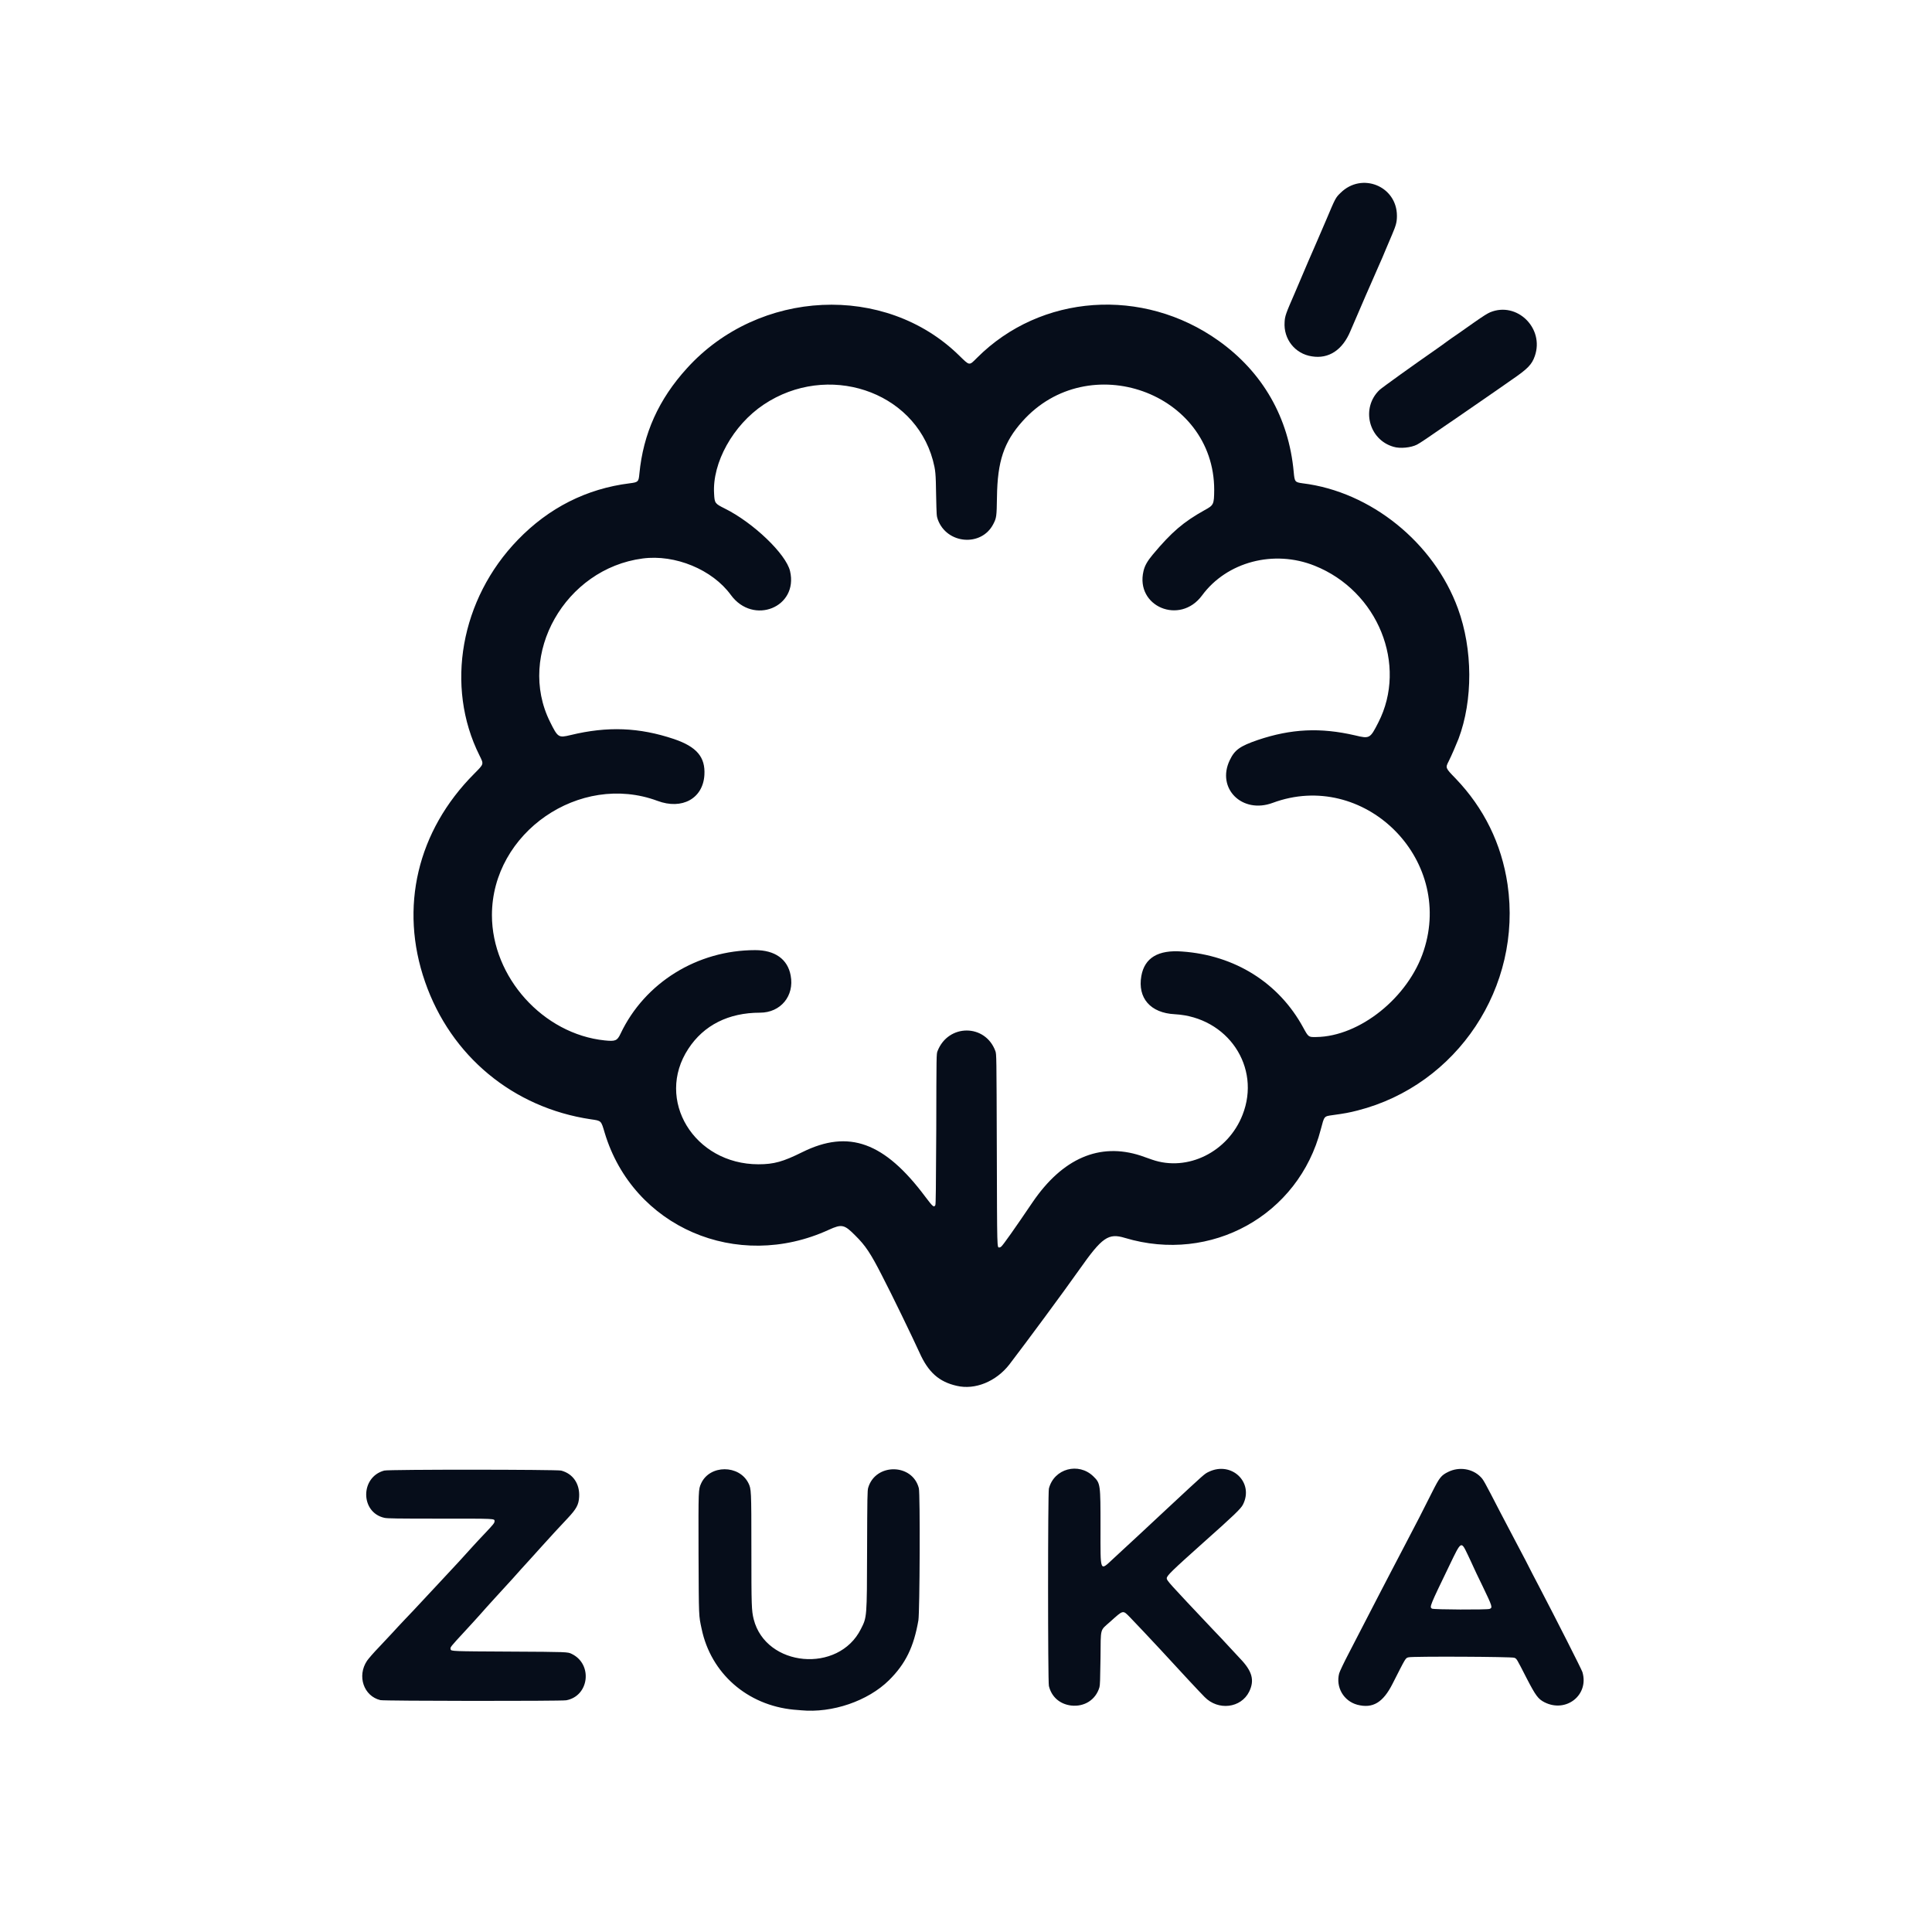
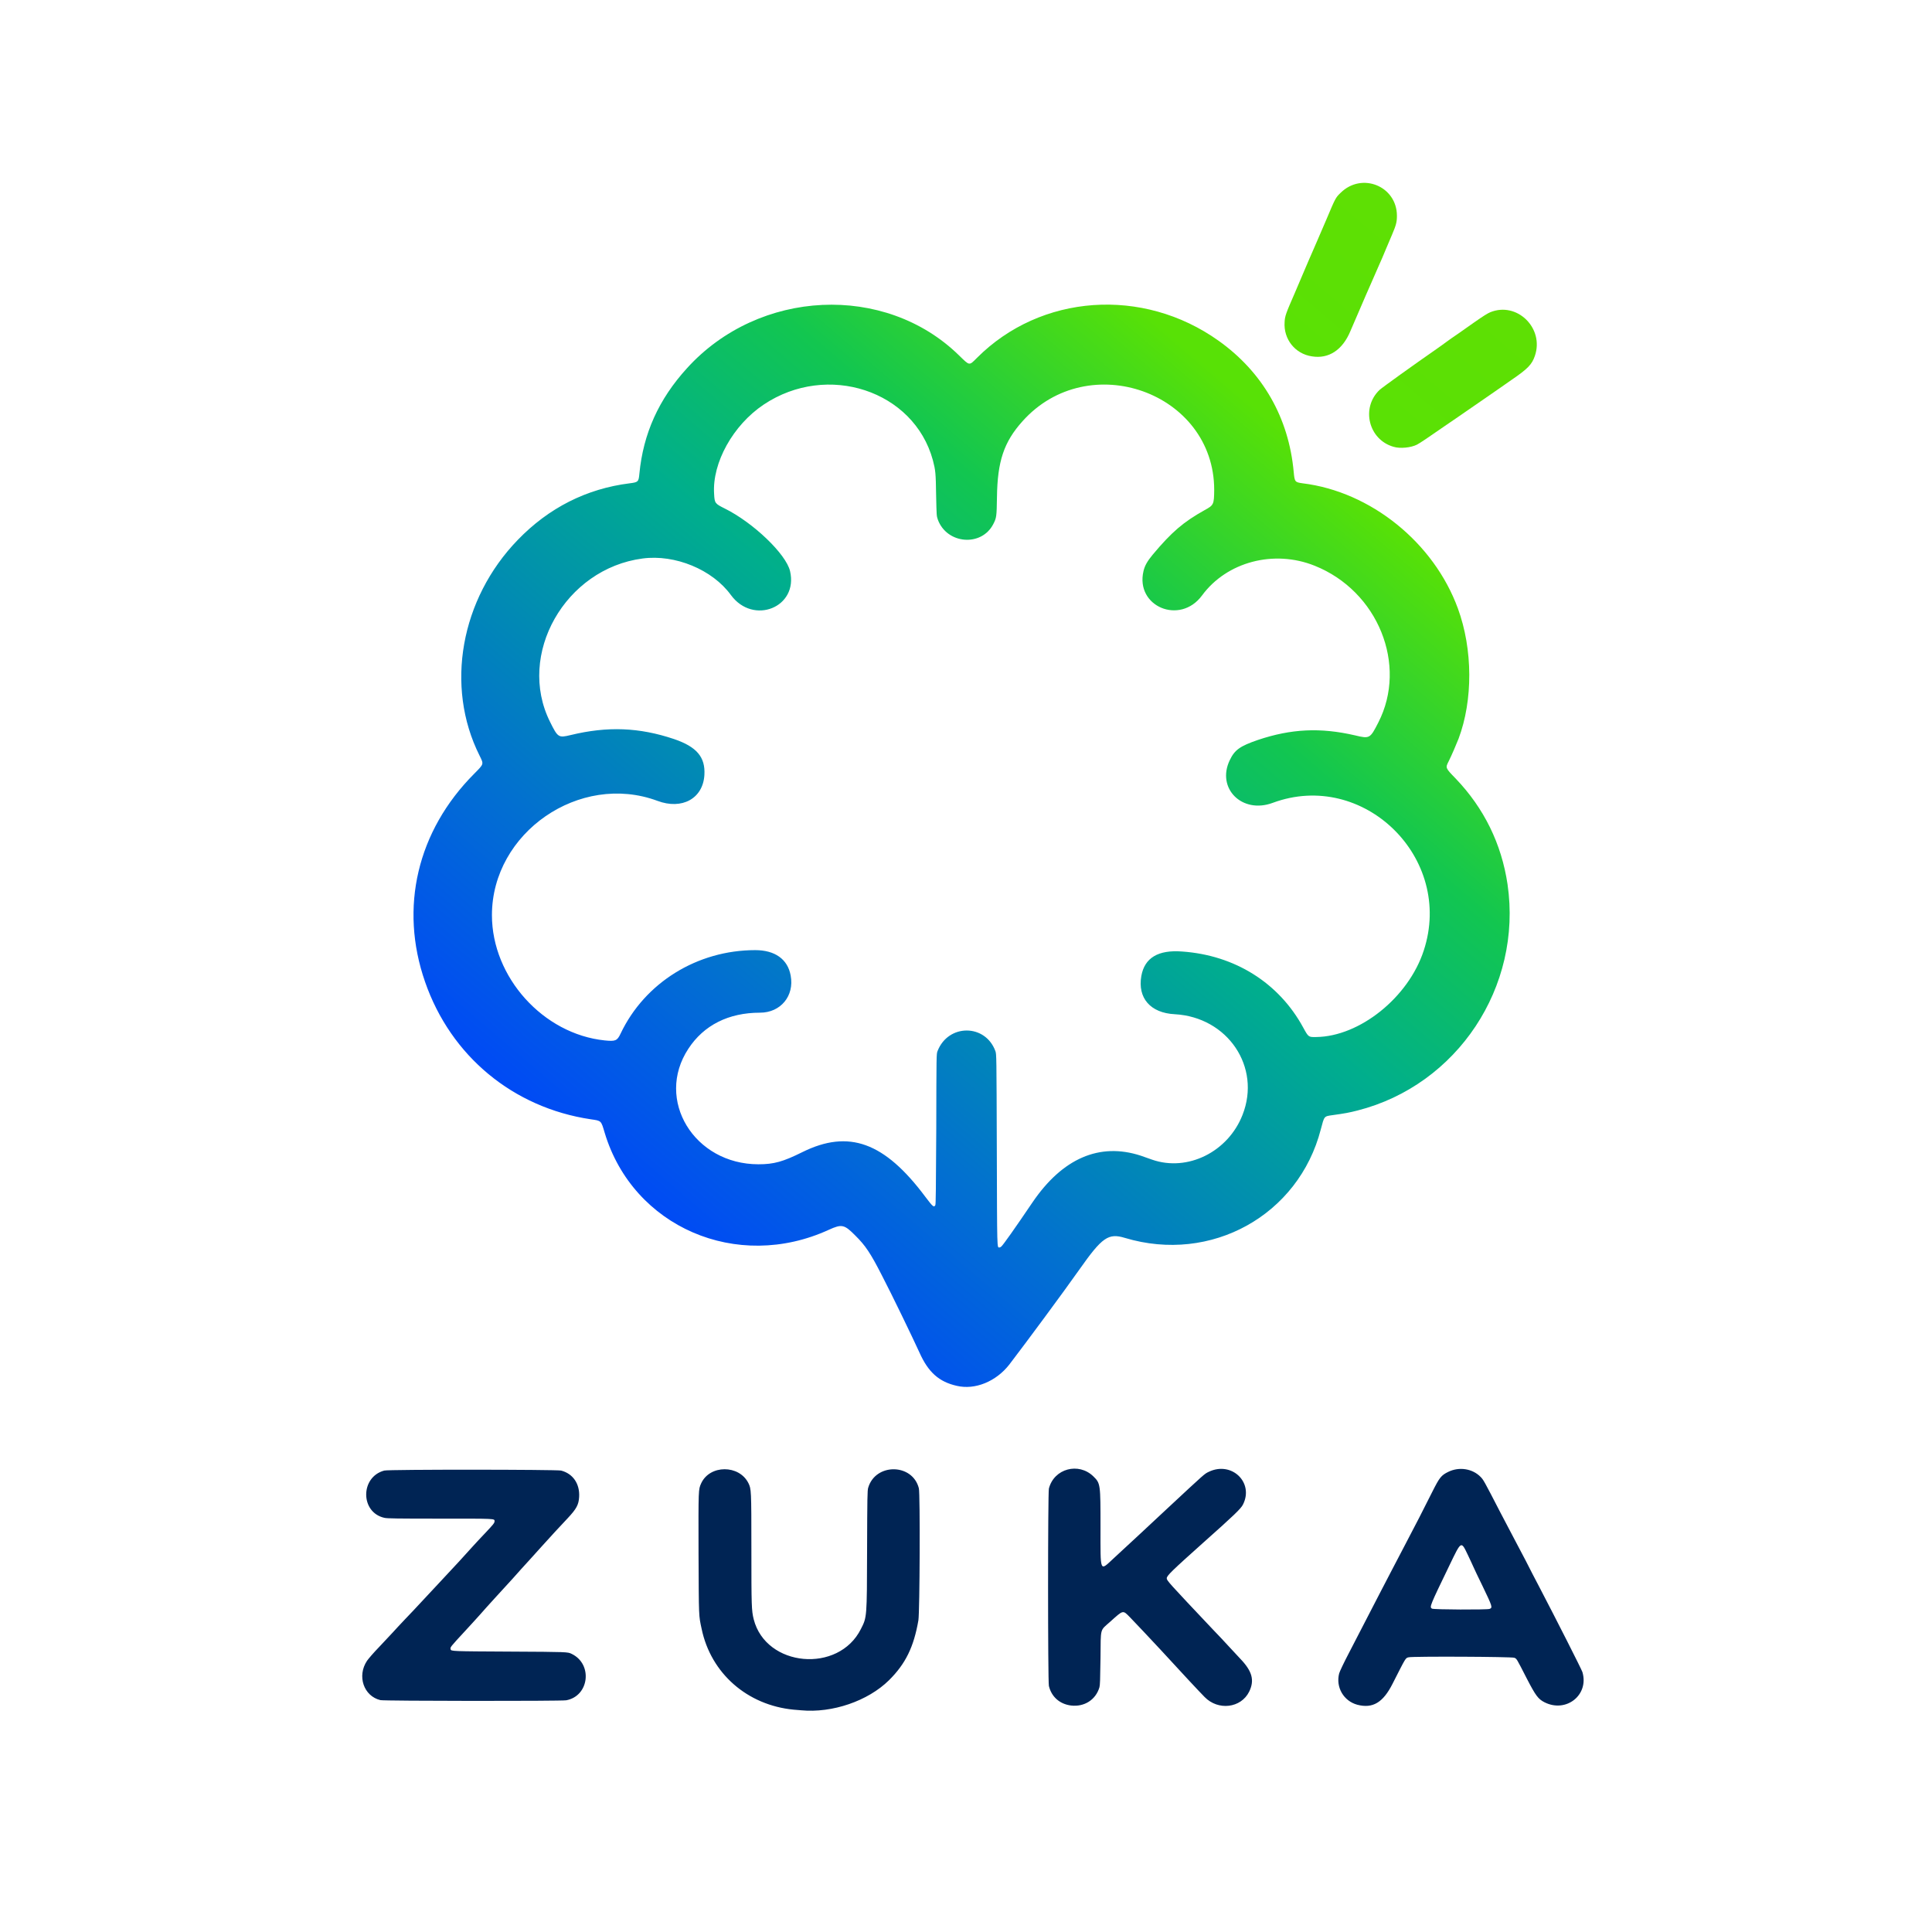
- <svg xmlns="http://www.w3.org/2000/svg" viewBox="0 0 1254 1254" fill="#060d1a" role="img" aria-label="Zuka">
+ <svg xmlns="http://www.w3.org/2000/svg" viewBox="0 0 1254 1254" role="img" aria-label="Zuka">
+   <defs>
+     <linearGradient id="zg" gradientUnits="userSpaceOnUse" x1="-222" y1="260" x2="309" y2="-362">
+       <stop offset="0" stop-color="#0045fa" />
+       <stop offset="0.2" stop-color="#0270d0" />
+       <stop offset="0.47" stop-color="#00ae8d" />
+       <stop offset="0.63" stop-color="#12c650" />
+       <stop offset="0.82" stop-color="#58e106" />
+       <stop offset="1" stop-color="#5ee004" />
+     </linearGradient>
+   </defs>
  <path fill="#ffffff" d="M0 0h1254v1254H0z" />
-   <path d="M621.0 899.5C609.5 896.9 602.5 890.7 596.8 877.9C592.0 867.4 579.0 840.5 572.4 827.8C565.1 813.5 561.7 808.4 555.2 802.0C548.0 794.7 546.4 794.4 538.0 798.2C478.3 825.6 410.9 796.4 392.5 735.3C390.1 727.2 390.4 727.5 383.5 726.5C333.1 719.0 292.6 685.5 275.9 637.3C259.1 589.1 270.8 539.3 307.8 502.2C314.2 495.7 314.1 496.2 311.2 490.3C288.8 445.5 298.9 388.8 336.1 350.4C356.2 329.6 380.7 317.2 408.7 313.7C414.3 313.0 414.5 312.7 415.0 307.5C417.5 281.5 427.5 259.2 445.9 239.0C492.6 187.5 574.5 183.7 622.5 230.7C629.5 237.5 628.9 237.5 634.1 232.3C675.5 190.8 741.8 186.1 791.0 221.2C819.6 241.6 836.5 271.1 839.7 306.3C840.3 312.8 840.5 313.0 845.5 313.7C889.7 319.1 930.7 352.2 946.3 395.0C956.0 421.5 956.1 454.5 946.7 479.5C945.2 483.3 942.2 490.3 940.3 494.1C938.1 498.4 938.1 498.4 944.8 505.3C963.2 524.5 974.6 547.7 978.5 574.0C988.2 640.5 945.9 704.3 881.1 720.8C875.6 722.2 872.9 722.7 864.9 723.8C859.3 724.6 859.6 724.3 857.3 733.0C842.9 788.8 786.1 820.3 730.2 803.5C719.4 800.2 715.4 803.0 700.6 824.0C690.3 838.6 666.5 870.8 655.1 885.7C646.5 896.7 632.9 902.3 621.0 899.5ZM649.9 809.1C651.1 808.1 658.6 797.5 670.1 780.5C689.6 751.8 713.7 741.4 740.4 750.1C742.3 750.8 745.6 751.9 747.8 752.7C770.8 760.7 797.1 747.7 806.5 723.6C818.7 692.6 796.9 660.2 762.5 658.3C746.7 657.5 738.3 647.8 740.8 633.5C742.9 621.7 751.7 616.4 767.3 617.6C801.5 620.0 830.1 637.9 845.9 667.0C849.3 673.2 849.3 673.2 854.3 673.1C882.5 672.8 914.2 647.4 924.1 617.0C943.9 556.8 884.9 499.3 826.1 521.1C806.2 528.5 789.4 511.7 798.2 493.4C801.4 486.7 804.8 484.3 816.4 480.3C838.1 473.0 857.0 472.1 879.5 477.3C889.0 479.6 889.3 479.4 894.6 469.0C913.8 431.6 894.4 383.6 853.3 367.2C826.9 356.6 796.3 364.6 780.2 386.5C765.9 405.9 736.8 393.7 742.2 370.7C743.0 367.2 744.7 364.2 748.2 360.0C760.5 345.3 768.1 338.8 781.9 331.1C787.8 327.9 788.0 327.4 788.1 318.0C788.1 254.7 706.4 225.5 663.6 273.5C651.6 286.9 647.4 299.4 647.1 322.7C646.9 335.4 646.8 336.1 644.7 340.2C637.0 355.1 614.5 353.2 608.7 337.2C607.9 334.9 607.9 334.7 607.6 321.3C607.4 307.0 607.2 305.2 605.5 298.7C593.2 253.5 537.0 235.0 495.7 262.6C475.8 275.9 462.2 300.4 463.5 320.5C463.8 326.6 464.1 326.9 470.3 330.0C488.9 339.2 510.2 359.6 512.8 370.7C518.3 394.2 488.9 406.0 474.4 386.2C462.4 369.7 438.2 359.7 417.1 362.5C366.8 369.1 335.2 424.8 357.0 468.5C362.1 478.8 362.5 479.0 370.4 477.1C394.3 471.3 414.9 472.1 437.5 479.7C452.2 484.7 457.9 491.4 457.2 503.0C456.3 518.3 442.7 525.8 426.7 519.8C376.3 501.1 319.3 540.4 319.3 594.0C319.3 634.3 352.6 671.2 392.5 675.3C399.4 676.0 400.6 675.6 402.8 670.9C418.5 637.8 452.6 616.7 490.2 616.7C503.0 616.7 511.3 622.6 513.2 633.2C515.7 646.4 506.7 657.3 493.3 657.3C472.9 657.3 456.8 665.4 446.8 680.7C425.0 713.8 450.5 755.7 492.3 755.7C502.4 755.7 508.3 754.0 520.8 747.8C550.9 732.9 574.1 741.3 600.6 776.8C605.5 783.3 606.2 783.9 607.1 782.2C607.4 781.7 607.5 771.6 607.7 732.8C607.8 684.2 607.8 684.2 608.5 682.3C615.4 664.4 639.6 664.4 646.1 682.3C646.8 684.5 646.8 684.5 647.0 746.5C647.2 812.5 647.1 809.7 648.7 809.7C649.0 809.7 649.6 809.4 649.9 809.1Z" />
-   <path d="M851.5 231.3C840.6 229.7 833.0 220.1 833.8 209.0C834.0 205.1 834.6 203.5 840.4 190.2C843.1 183.8 847.0 174.7 849.0 170.0C851.1 165.3 853.7 159.1 855.0 156.2C856.3 153.2 858.9 147.1 860.9 142.5C866.8 128.5 866.9 128.3 870.1 125.2C883.9 111.5 906.7 120.8 906.7 140.1C906.7 144.2 906.1 146.3 903.5 152.4C902.3 155.2 900.4 159.7 899.3 162.3C898.2 165.0 896.3 169.5 895.0 172.3C893.7 175.2 891.4 180.5 889.8 184.2C888.2 187.8 885.0 195.1 882.8 200.3C880.5 205.6 877.7 212.1 876.5 214.9C871.4 227.2 862.4 233.1 851.5 231.3ZM904.5 290.0C888.3 285.4 883.2 264.8 895.4 253.1C897.0 251.6 917.6 236.8 932.3 226.6C934.4 225.1 937.3 223.1 938.7 222.0C940.0 221.0 943.6 218.5 946.7 216.4C949.7 214.3 954.1 211.2 956.5 209.5C963.2 204.8 965.4 203.5 967.2 202.7C984.6 195.5 1002.5 213.0 996.2 231.1C994.3 236.6 991.6 239.4 981.2 246.5C977.0 249.5 969.7 254.5 965.1 257.7C960.5 260.9 954.1 265.3 950.9 267.5C947.8 269.7 942.3 273.4 938.8 275.8C927.6 283.6 921.2 287.9 919.7 288.6C915.8 290.6 908.7 291.3 904.5 290.0Z" />
-   <path d="M246.9 1103.5C236.1 1100.9 231.6 1087.9 238.2 1078.0C239.0 1076.8 242.5 1072.7 246.1 1069.0C249.6 1065.3 253.6 1061.0 255.0 1059.5C256.3 1058.0 260.0 1054.1 263.1 1050.8C266.3 1047.5 270.7 1042.8 273.0 1040.3C275.3 1037.9 280.3 1032.5 284.2 1028.3C294.9 1016.9 302.8 1008.3 306.6 1004.0C308.5 1001.9 312.2 997.9 314.8 995.2C320.2 989.5 321.0 988.5 321.0 987.4C321.0 985.6 322.0 985.7 285.4 985.7C257.5 985.7 251.5 985.6 249.6 985.2C233.8 981.8 233.7 958.7 249.4 954.5C252.2 953.7 361.3 953.8 364.2 954.5C371.9 956.5 376.4 963.1 375.9 971.6C375.6 976.7 374.2 979.3 368.5 985.4C364.2 989.9 356.4 998.4 352.0 1003.3C350.3 1005.2 346.5 1009.4 343.7 1012.5C340.8 1015.6 335.9 1021.1 332.7 1024.7C329.5 1028.2 324.2 1034.0 320.9 1037.6C317.6 1041.2 313.3 1046.0 311.3 1048.3C309.2 1050.6 305.1 1055.2 302.0 1058.5C292.2 1069.1 292.1 1069.2 292.5 1070.5C292.8 1071.8 293.1 1071.8 331.2 1072.0C368.5 1072.2 368.5 1072.2 371.1 1073.5C384.9 1080.2 382.4 1100.9 367.5 1103.6C364.3 1104.2 249.4 1104.1 246.9 1103.5ZM520.0 1110.1C519.4 1110.1 517.2 1109.8 515.2 1109.7C485.0 1106.8 461.4 1086.1 455.4 1057.2C453.5 1048.3 453.6 1050.6 453.4 1008.5C453.3 966.0 453.3 966.9 455.1 962.8C460.7 950.6 479.8 950.6 485.8 962.7C487.6 966.5 487.7 966.7 487.7 1005.2C487.7 1042.5 487.8 1045.3 489.2 1051.0C497.1 1082.1 544.3 1086.4 558.8 1057.3C562.7 1049.6 562.7 1050.2 562.8 1005.9C562.9 971.7 563.0 967.4 563.5 965.7C568.2 949.5 592.3 949.7 596.4 966.0C597.3 969.7 597.0 1046.0 596.1 1051.7C593.1 1069.0 587.8 1079.9 577.0 1090.6C563.3 1104.1 540.2 1112.0 520.0 1110.1ZM695.2 1107.0C687.9 1106.1 682.5 1101.4 680.8 1094.3C680.1 1091.1 680.1 969.1 680.8 966.2C684.1 953.2 700.1 948.9 709.7 958.3C714.3 962.8 714.3 963.3 714.3 991.3C714.3 1021.3 713.7 1019.9 722.8 1011.5C730.1 1004.8 748.4 987.8 758.0 978.8C782.5 956.0 781.7 956.7 784.6 955.3C799.4 948.2 814.0 962.2 806.8 976.5C805.5 979.2 801.0 983.5 781.0 1001.3C761.0 1019.2 757.3 1022.7 757.3 1024.4C757.3 1025.9 758.3 1027.0 787.3 1057.7C790.7 1061.2 795.1 1065.9 797.0 1068.0C798.9 1070.1 802.5 1073.9 804.9 1076.5C812.8 1084.7 814.4 1090.6 810.8 1098.0C805.5 1108.7 790.7 1110.5 781.9 1101.5C778.7 1098.3 766.6 1085.3 753.3 1070.8C746.9 1063.9 737.0 1053.4 733.6 1049.9C728.7 1044.9 729.3 1044.8 720.6 1052.6C713.8 1058.7 714.5 1056.0 714.3 1076.3C714.1 1090.6 714.0 1093.8 713.6 1095.2C711.2 1103.3 703.8 1108.0 695.2 1107.0ZM881.0 1106.5C872.1 1104.1 866.9 1095.1 869.2 1086.2C869.5 1085.0 872.2 1079.3 875.6 1072.8C885.4 1053.8 890.2 1044.6 895.5 1034.3C898.3 1028.9 901.8 1022.2 903.3 1019.3C904.8 1016.5 908.4 1009.6 911.3 1004.0C914.2 998.4 918.6 989.9 921.2 985.0C923.7 980.1 927.5 972.6 929.7 968.2C934.4 958.9 935.4 957.6 940.1 955.3C947.1 951.9 955.7 953.2 961.0 958.6C962.9 960.6 962.9 960.5 974.0 982.0C976.6 987.0 980.4 994.2 982.3 997.8C984.3 1001.5 987.8 1008.2 990.2 1012.8C992.5 1017.4 996.7 1025.5 999.5 1030.8C1009.8 1050.5 1026.6 1083.6 1027.1 1085.3C1031.5 1100.1 1016.6 1112.0 1002.5 1104.9C998.4 1102.8 996.8 1100.7 991.0 1089.5C984.2 1076.2 984.5 1076.7 982.9 1076.0C981.3 1075.3 916.8 1075.0 914.3 1075.7C912.2 1076.2 912.6 1075.7 903.9 1092.8C897.7 1105.1 891.0 1109.1 881.0 1106.5ZM966.8 1044.3C968.9 1043.5 968.8 1043.0 962.2 1029.3C959.4 1023.6 956.7 1017.9 956.2 1016.7C955.7 1015.5 954.1 1012.2 952.8 1009.4C948.3 1000.0 948.6 999.8 940.8 1016.0C928.0 1042.5 927.8 1043.0 929.4 1044.1C930.3 1044.8 965.2 1044.9 966.8 1044.3Z" />
+   <path fill="url(#zg)" d="M621.0 899.5C609.5 896.9 602.5 890.7 596.8 877.9C592.0 867.4 579.0 840.5 572.4 827.8C565.1 813.5 561.7 808.4 555.2 802.0C548.0 794.7 546.4 794.4 538.0 798.2C478.3 825.6 410.9 796.4 392.5 735.3C390.1 727.2 390.4 727.5 383.5 726.5C333.1 719.0 292.6 685.5 275.9 637.3C259.1 589.1 270.8 539.3 307.8 502.2C314.2 495.7 314.1 496.2 311.2 490.3C288.8 445.5 298.9 388.8 336.1 350.4C356.2 329.6 380.7 317.2 408.7 313.7C414.3 313.0 414.5 312.7 415.0 307.5C417.5 281.5 427.5 259.2 445.9 239.0C492.6 187.5 574.5 183.7 622.5 230.7C629.5 237.5 628.9 237.5 634.1 232.3C675.5 190.8 741.8 186.1 791.0 221.2C819.6 241.6 836.5 271.1 839.7 306.3C840.3 312.8 840.5 313.0 845.5 313.7C889.7 319.1 930.7 352.2 946.3 395.0C956.0 421.5 956.1 454.5 946.7 479.5C945.2 483.3 942.2 490.3 940.3 494.1C938.1 498.4 938.1 498.4 944.8 505.3C963.2 524.5 974.6 547.7 978.5 574.0C988.2 640.5 945.9 704.3 881.1 720.8C875.6 722.2 872.9 722.7 864.9 723.8C859.3 724.6 859.6 724.3 857.3 733.0C842.9 788.8 786.1 820.3 730.2 803.5C719.4 800.2 715.4 803.0 700.6 824.0C690.3 838.6 666.5 870.8 655.1 885.7C646.5 896.7 632.9 902.3 621.0 899.5ZM649.9 809.1C651.1 808.1 658.6 797.5 670.1 780.5C689.6 751.8 713.7 741.4 740.4 750.1C742.3 750.8 745.6 751.9 747.8 752.7C770.8 760.7 797.1 747.7 806.5 723.6C818.7 692.6 796.9 660.2 762.5 658.3C746.7 657.5 738.3 647.8 740.8 633.5C742.9 621.7 751.7 616.4 767.3 617.6C801.5 620.0 830.1 637.9 845.9 667.0C849.3 673.2 849.3 673.2 854.3 673.1C882.5 672.8 914.2 647.4 924.1 617.0C943.9 556.8 884.9 499.3 826.1 521.1C806.2 528.5 789.4 511.7 798.2 493.4C801.4 486.7 804.8 484.3 816.4 480.3C838.1 473.0 857.0 472.1 879.5 477.3C889.0 479.6 889.3 479.4 894.6 469.0C913.8 431.6 894.4 383.6 853.3 367.2C826.9 356.6 796.3 364.6 780.2 386.5C765.9 405.9 736.8 393.7 742.2 370.7C743.0 367.2 744.7 364.2 748.2 360.0C760.5 345.3 768.1 338.8 781.9 331.1C787.8 327.9 788.0 327.4 788.1 318.0C788.1 254.7 706.4 225.5 663.6 273.5C651.6 286.9 647.4 299.4 647.1 322.7C646.9 335.4 646.8 336.1 644.7 340.2C637.0 355.1 614.5 353.2 608.7 337.2C607.9 334.9 607.9 334.7 607.6 321.3C607.4 307.0 607.2 305.2 605.5 298.7C593.2 253.5 537.0 235.0 495.7 262.6C475.8 275.9 462.2 300.4 463.5 320.5C463.8 326.6 464.1 326.9 470.3 330.0C488.9 339.2 510.2 359.6 512.8 370.7C518.3 394.2 488.9 406.0 474.4 386.2C462.4 369.7 438.2 359.7 417.1 362.5C366.8 369.1 335.2 424.8 357.0 468.5C362.1 478.8 362.5 479.0 370.4 477.1C394.3 471.3 414.9 472.1 437.5 479.7C452.2 484.7 457.9 491.4 457.2 503.0C456.3 518.3 442.7 525.8 426.7 519.8C376.3 501.1 319.3 540.4 319.3 594.0C319.3 634.3 352.6 671.2 392.5 675.3C399.4 676.0 400.6 675.6 402.8 670.9C418.5 637.8 452.6 616.7 490.2 616.7C503.0 616.7 511.3 622.6 513.2 633.2C515.7 646.4 506.7 657.3 493.3 657.3C472.9 657.3 456.8 665.4 446.8 680.7C425.0 713.8 450.5 755.7 492.3 755.7C502.4 755.7 508.3 754.0 520.8 747.8C550.9 732.9 574.1 741.3 600.6 776.8C605.5 783.3 606.2 783.9 607.1 782.2C607.4 781.7 607.5 771.6 607.7 732.8C607.8 684.2 607.8 684.2 608.5 682.3C615.4 664.4 639.6 664.4 646.1 682.3C646.8 684.5 646.8 684.5 647.0 746.5C647.2 812.5 647.1 809.7 648.7 809.7C649.0 809.7 649.6 809.4 649.9 809.1Z" />
+   <path class="rays" fill="url(#zg)" d="M851.5 231.3C840.6 229.7 833.0 220.1 833.8 209.0C834.0 205.1 834.6 203.5 840.4 190.2C843.1 183.8 847.0 174.7 849.0 170.0C851.1 165.3 853.7 159.1 855.0 156.2C856.3 153.2 858.9 147.1 860.9 142.5C866.8 128.5 866.9 128.3 870.1 125.2C883.9 111.5 906.7 120.8 906.7 140.1C906.7 144.2 906.1 146.3 903.5 152.4C902.3 155.2 900.4 159.7 899.3 162.3C898.2 165.0 896.3 169.5 895.0 172.3C893.7 175.2 891.4 180.5 889.8 184.2C888.2 187.8 885.0 195.1 882.8 200.3C880.5 205.6 877.7 212.1 876.5 214.9C871.4 227.2 862.4 233.1 851.5 231.3ZM904.5 290.0C888.3 285.4 883.2 264.8 895.4 253.1C897.0 251.6 917.6 236.8 932.3 226.6C934.4 225.1 937.3 223.1 938.7 222.0C940.0 221.0 943.6 218.5 946.7 216.4C949.7 214.3 954.1 211.2 956.5 209.5C963.2 204.8 965.4 203.5 967.2 202.7C984.6 195.5 1002.5 213.0 996.2 231.1C994.3 236.6 991.6 239.4 981.2 246.5C977.0 249.5 969.7 254.5 965.1 257.7C960.5 260.9 954.1 265.3 950.9 267.5C947.8 269.7 942.3 273.4 938.8 275.8C927.6 283.6 921.2 287.9 919.7 288.6C915.8 290.6 908.7 291.3 904.5 290.0Z" />
+   <g fill="#002454">
+     <path d="M246.9 1103.5C236.1 1100.9 231.6 1087.9 238.2 1078.0C239.0 1076.8 242.5 1072.7 246.1 1069.0C249.6 1065.3 253.6 1061.0 255.0 1059.5C256.3 1058.0 260.0 1054.1 263.1 1050.8C266.3 1047.5 270.7 1042.8 273.0 1040.3C275.3 1037.9 280.3 1032.5 284.2 1028.3C294.9 1016.9 302.8 1008.3 306.6 1004.0C308.5 1001.9 312.2 997.9 314.8 995.2C320.2 989.5 321.0 988.5 321.0 987.4C321.0 985.6 322.0 985.7 285.4 985.7C257.5 985.7 251.5 985.6 249.6 985.2C233.8 981.8 233.7 958.7 249.4 954.5C252.2 953.7 361.3 953.8 364.2 954.5C371.9 956.5 376.4 963.1 375.9 971.6C375.6 976.7 374.2 979.3 368.5 985.4C364.2 989.9 356.4 998.4 352.0 1003.3C350.3 1005.2 346.5 1009.4 343.7 1012.5C340.8 1015.6 335.9 1021.1 332.7 1024.7C329.5 1028.2 324.2 1034.0 320.9 1037.6C317.6 1041.2 313.3 1046.0 311.3 1048.3C309.2 1050.6 305.1 1055.2 302.0 1058.5C292.2 1069.1 292.1 1069.2 292.5 1070.5C292.8 1071.8 293.1 1071.8 331.2 1072.0C368.5 1072.2 368.5 1072.2 371.1 1073.5C384.9 1080.2 382.4 1100.9 367.5 1103.6C364.3 1104.2 249.4 1104.1 246.9 1103.5ZM520.0 1110.1C519.4 1110.1 517.2 1109.8 515.2 1109.7C485.0 1106.8 461.4 1086.1 455.4 1057.2C453.5 1048.3 453.6 1050.6 453.4 1008.5C453.3 966.0 453.3 966.9 455.1 962.8C460.7 950.6 479.8 950.6 485.8 962.7C487.6 966.5 487.7 966.7 487.7 1005.2C487.7 1042.5 487.8 1045.3 489.2 1051.0C497.1 1082.1 544.3 1086.4 558.8 1057.3C562.7 1049.6 562.7 1050.2 562.8 1005.9C562.9 971.7 563.0 967.4 563.5 965.7C568.2 949.5 592.3 949.7 596.4 966.0C597.3 969.7 597.0 1046.0 596.1 1051.7C593.1 1069.0 587.8 1079.9 577.0 1090.6C563.3 1104.1 540.2 1112.0 520.0 1110.1ZM695.2 1107.0C687.9 1106.1 682.5 1101.4 680.8 1094.3C680.1 1091.1 680.1 969.1 680.8 966.2C684.1 953.2 700.1 948.9 709.7 958.3C714.3 962.8 714.3 963.3 714.3 991.3C714.3 1021.3 713.7 1019.9 722.8 1011.5C730.1 1004.8 748.4 987.8 758.0 978.8C782.5 956.0 781.7 956.7 784.6 955.3C799.4 948.2 814.0 962.2 806.8 976.5C805.5 979.2 801.0 983.5 781.0 1001.3C761.0 1019.2 757.3 1022.7 757.3 1024.4C757.3 1025.9 758.3 1027.0 787.3 1057.7C790.7 1061.2 795.1 1065.9 797.0 1068.0C798.9 1070.1 802.5 1073.9 804.9 1076.5C812.8 1084.7 814.4 1090.6 810.8 1098.0C805.5 1108.7 790.7 1110.5 781.9 1101.5C778.7 1098.3 766.6 1085.3 753.3 1070.8C746.9 1063.9 737.0 1053.4 733.6 1049.9C728.7 1044.9 729.3 1044.8 720.6 1052.6C713.8 1058.7 714.5 1056.0 714.3 1076.3C714.1 1090.6 714.0 1093.8 713.6 1095.2C711.2 1103.3 703.8 1108.0 695.2 1107.0ZM881.0 1106.5C872.1 1104.1 866.9 1095.1 869.2 1086.2C869.5 1085.0 872.2 1079.3 875.6 1072.8C885.4 1053.8 890.2 1044.6 895.5 1034.3C898.3 1028.9 901.8 1022.2 903.3 1019.3C904.8 1016.5 908.4 1009.6 911.3 1004.0C914.2 998.4 918.6 989.9 921.2 985.0C923.7 980.1 927.5 972.6 929.7 968.2C934.4 958.9 935.4 957.6 940.1 955.3C947.1 951.9 955.7 953.2 961.0 958.6C962.9 960.6 962.9 960.5 974.0 982.0C976.6 987.0 980.4 994.2 982.3 997.8C984.3 1001.5 987.8 1008.2 990.2 1012.8C992.5 1017.4 996.7 1025.5 999.5 1030.8C1009.8 1050.5 1026.6 1083.6 1027.1 1085.3C1031.5 1100.1 1016.6 1112.0 1002.5 1104.9C998.4 1102.8 996.8 1100.7 991.0 1089.5C984.2 1076.2 984.5 1076.7 982.9 1076.0C981.3 1075.3 916.8 1075.0 914.3 1075.7C912.2 1076.2 912.6 1075.7 903.9 1092.8C897.7 1105.1 891.0 1109.1 881.0 1106.5ZM966.8 1044.3C968.9 1043.5 968.8 1043.0 962.2 1029.3C959.4 1023.6 956.7 1017.9 956.2 1016.7C955.7 1015.5 954.1 1012.2 952.8 1009.4C948.3 1000.0 948.6 999.8 940.8 1016.0C928.0 1042.5 927.8 1043.0 929.4 1044.1C930.3 1044.8 965.2 1044.9 966.8 1044.3Z" />
+   </g>
</svg>
